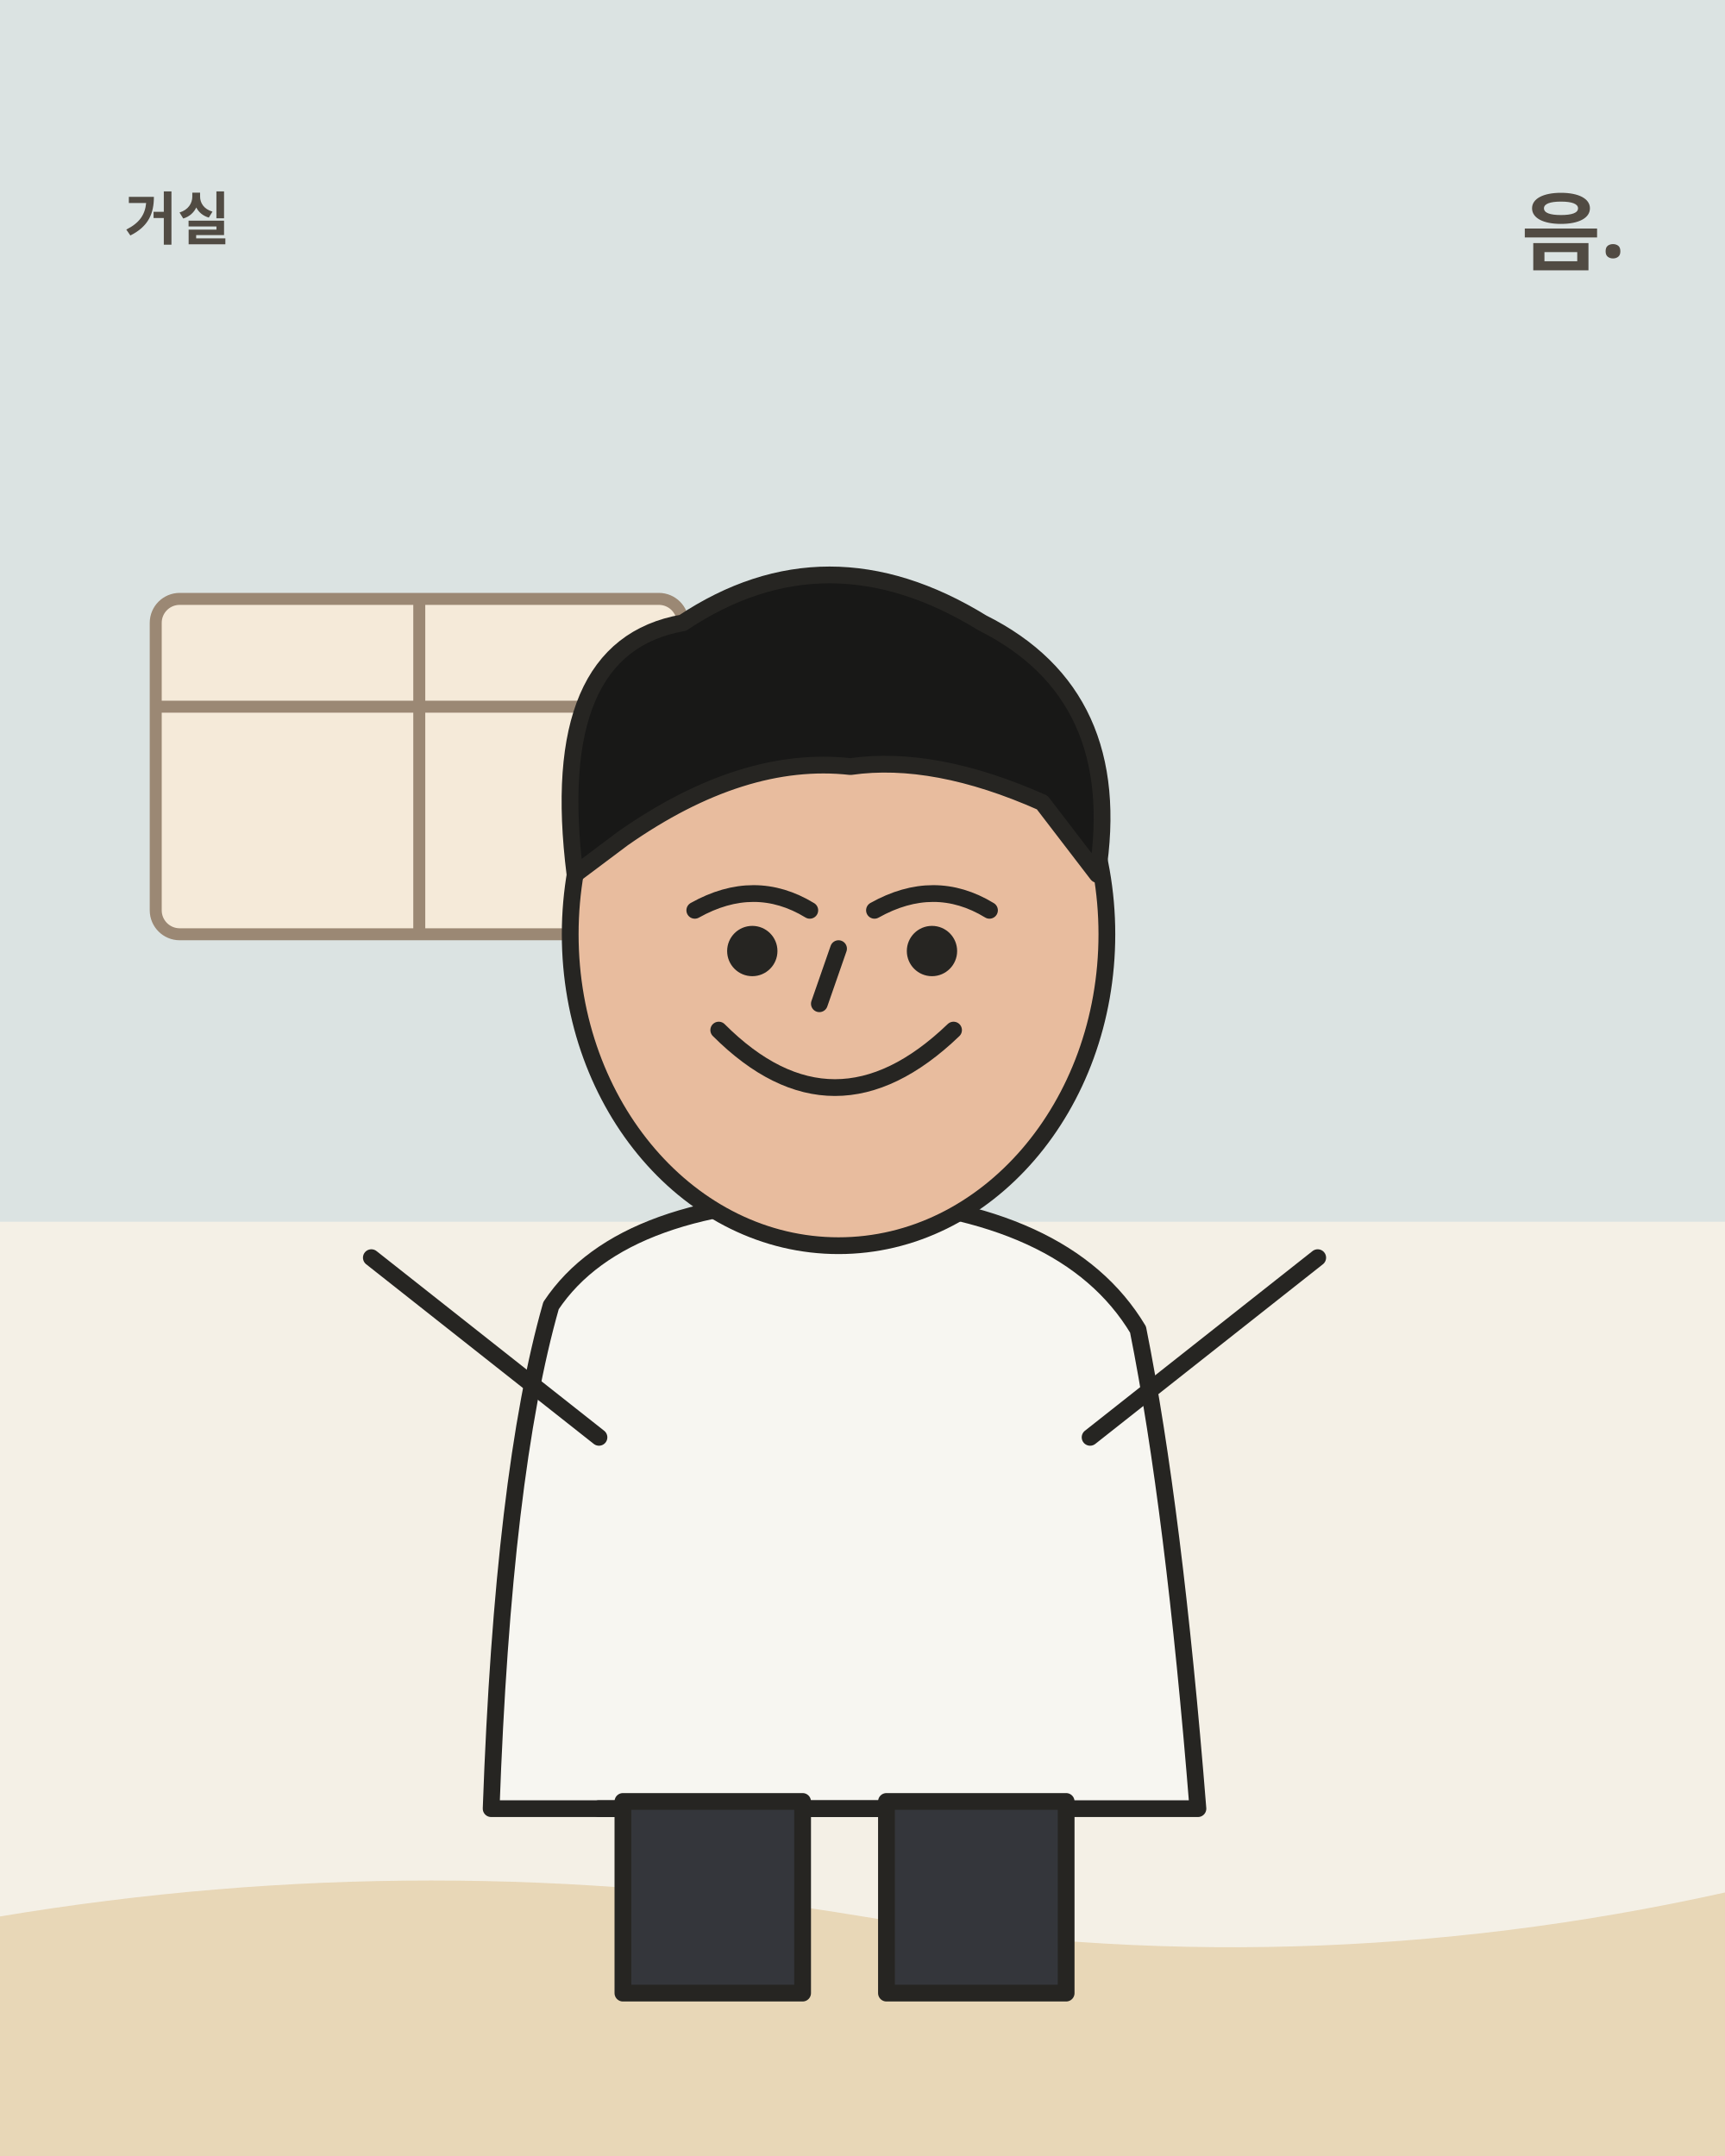
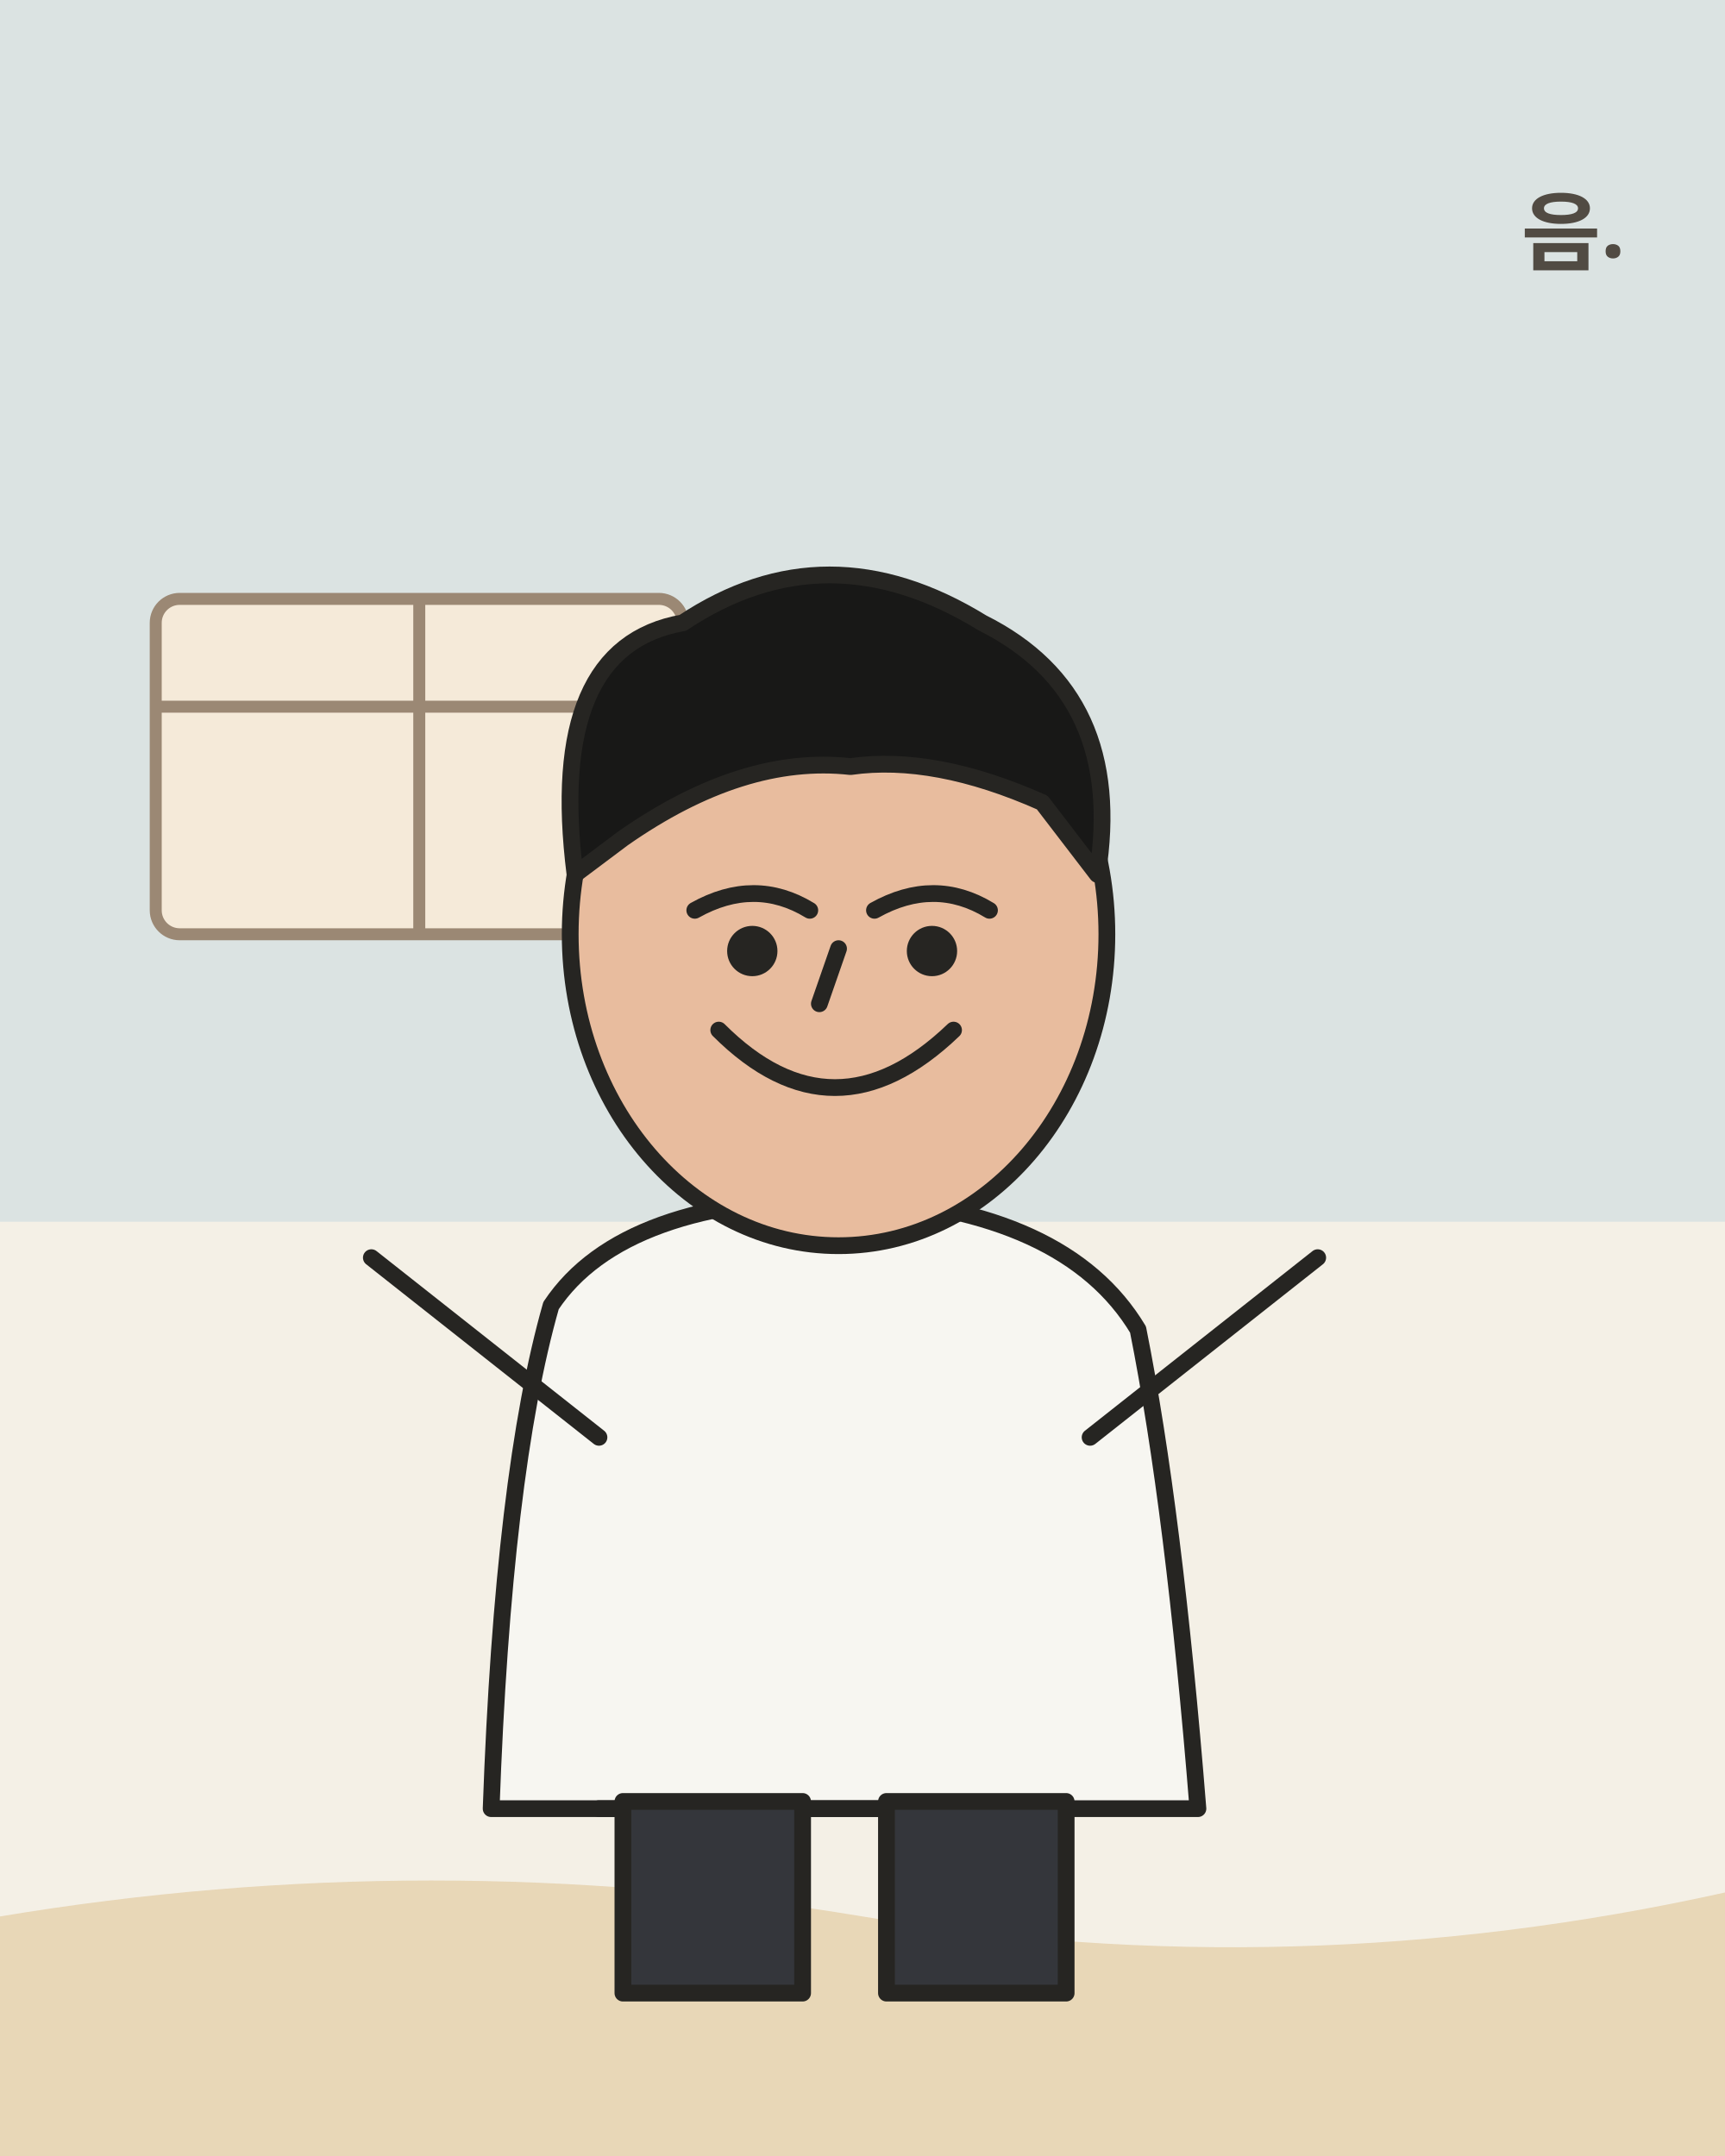
<svg xmlns="http://www.w3.org/2000/svg" viewBox="0 0 720 900" role="img" aria-label="웹툰 장면">
  <rect width="720" height="900" fill="#f4f0e6" />
  <rect x="0" y="0" width="720" height="510" fill="#dbe3e2" />
  <rect x="65" y="250" width="220" height="140" rx="10" fill="#f5ead9" stroke="#9b8874" stroke-width="5" />
  <path d="M65 295h220M175 250v140" stroke="#9b8874" stroke-width="5" />
  <path d="M0 800 Q180 770 360 800 T720 790V900H0Z" fill="#d9b77e" opacity=".45" />
  <g stroke="#262522" stroke-width="7" stroke-linecap="round" stroke-linejoin="round">
    <path d="M205 755 Q210 615 230 545 Q260 500 355 500 Q445 505 475 555 Q490 630 500 755Z" fill="#f7f6f1" />
    <path d="M250 755h195" fill="none" />
    <ellipse cx="350" cy="390" rx="112" ry="130" fill="#e8bc9e" />
    <path d="M240 365 Q228 270 285 260 Q345 220 410 260 Q470 290 458 365 L435 335 Q390 315 355 320 Q310 315 260 350Z" fill="#181817" />
    <path d="M290 380q25 -14 48 0M365 380q25 -14 48 0M300 430q48 48 98 0" fill="none" />
    <circle cx="314" cy="397" r="7" fill="#262522" />
    <circle cx="389" cy="397" r="7" fill="#262522" />
    <path d="M350 396l-8 23" fill="none" />
    <path d="M250 600l-95-75M455 600l95-75" fill="none" />
    <rect x="260" y="752" width="75" height="80" fill="#34363b" />
    <rect x="370" y="752" width="75" height="80" fill="#34363b" />
  </g>
  <g font-family="sans-serif" font-weight="700" fill="#514b43">
-     <text x="52" y="100" font-size="24">거실</text>
    <text x="635" y="110" font-size="36">음.</text>
  </g>
</svg>
